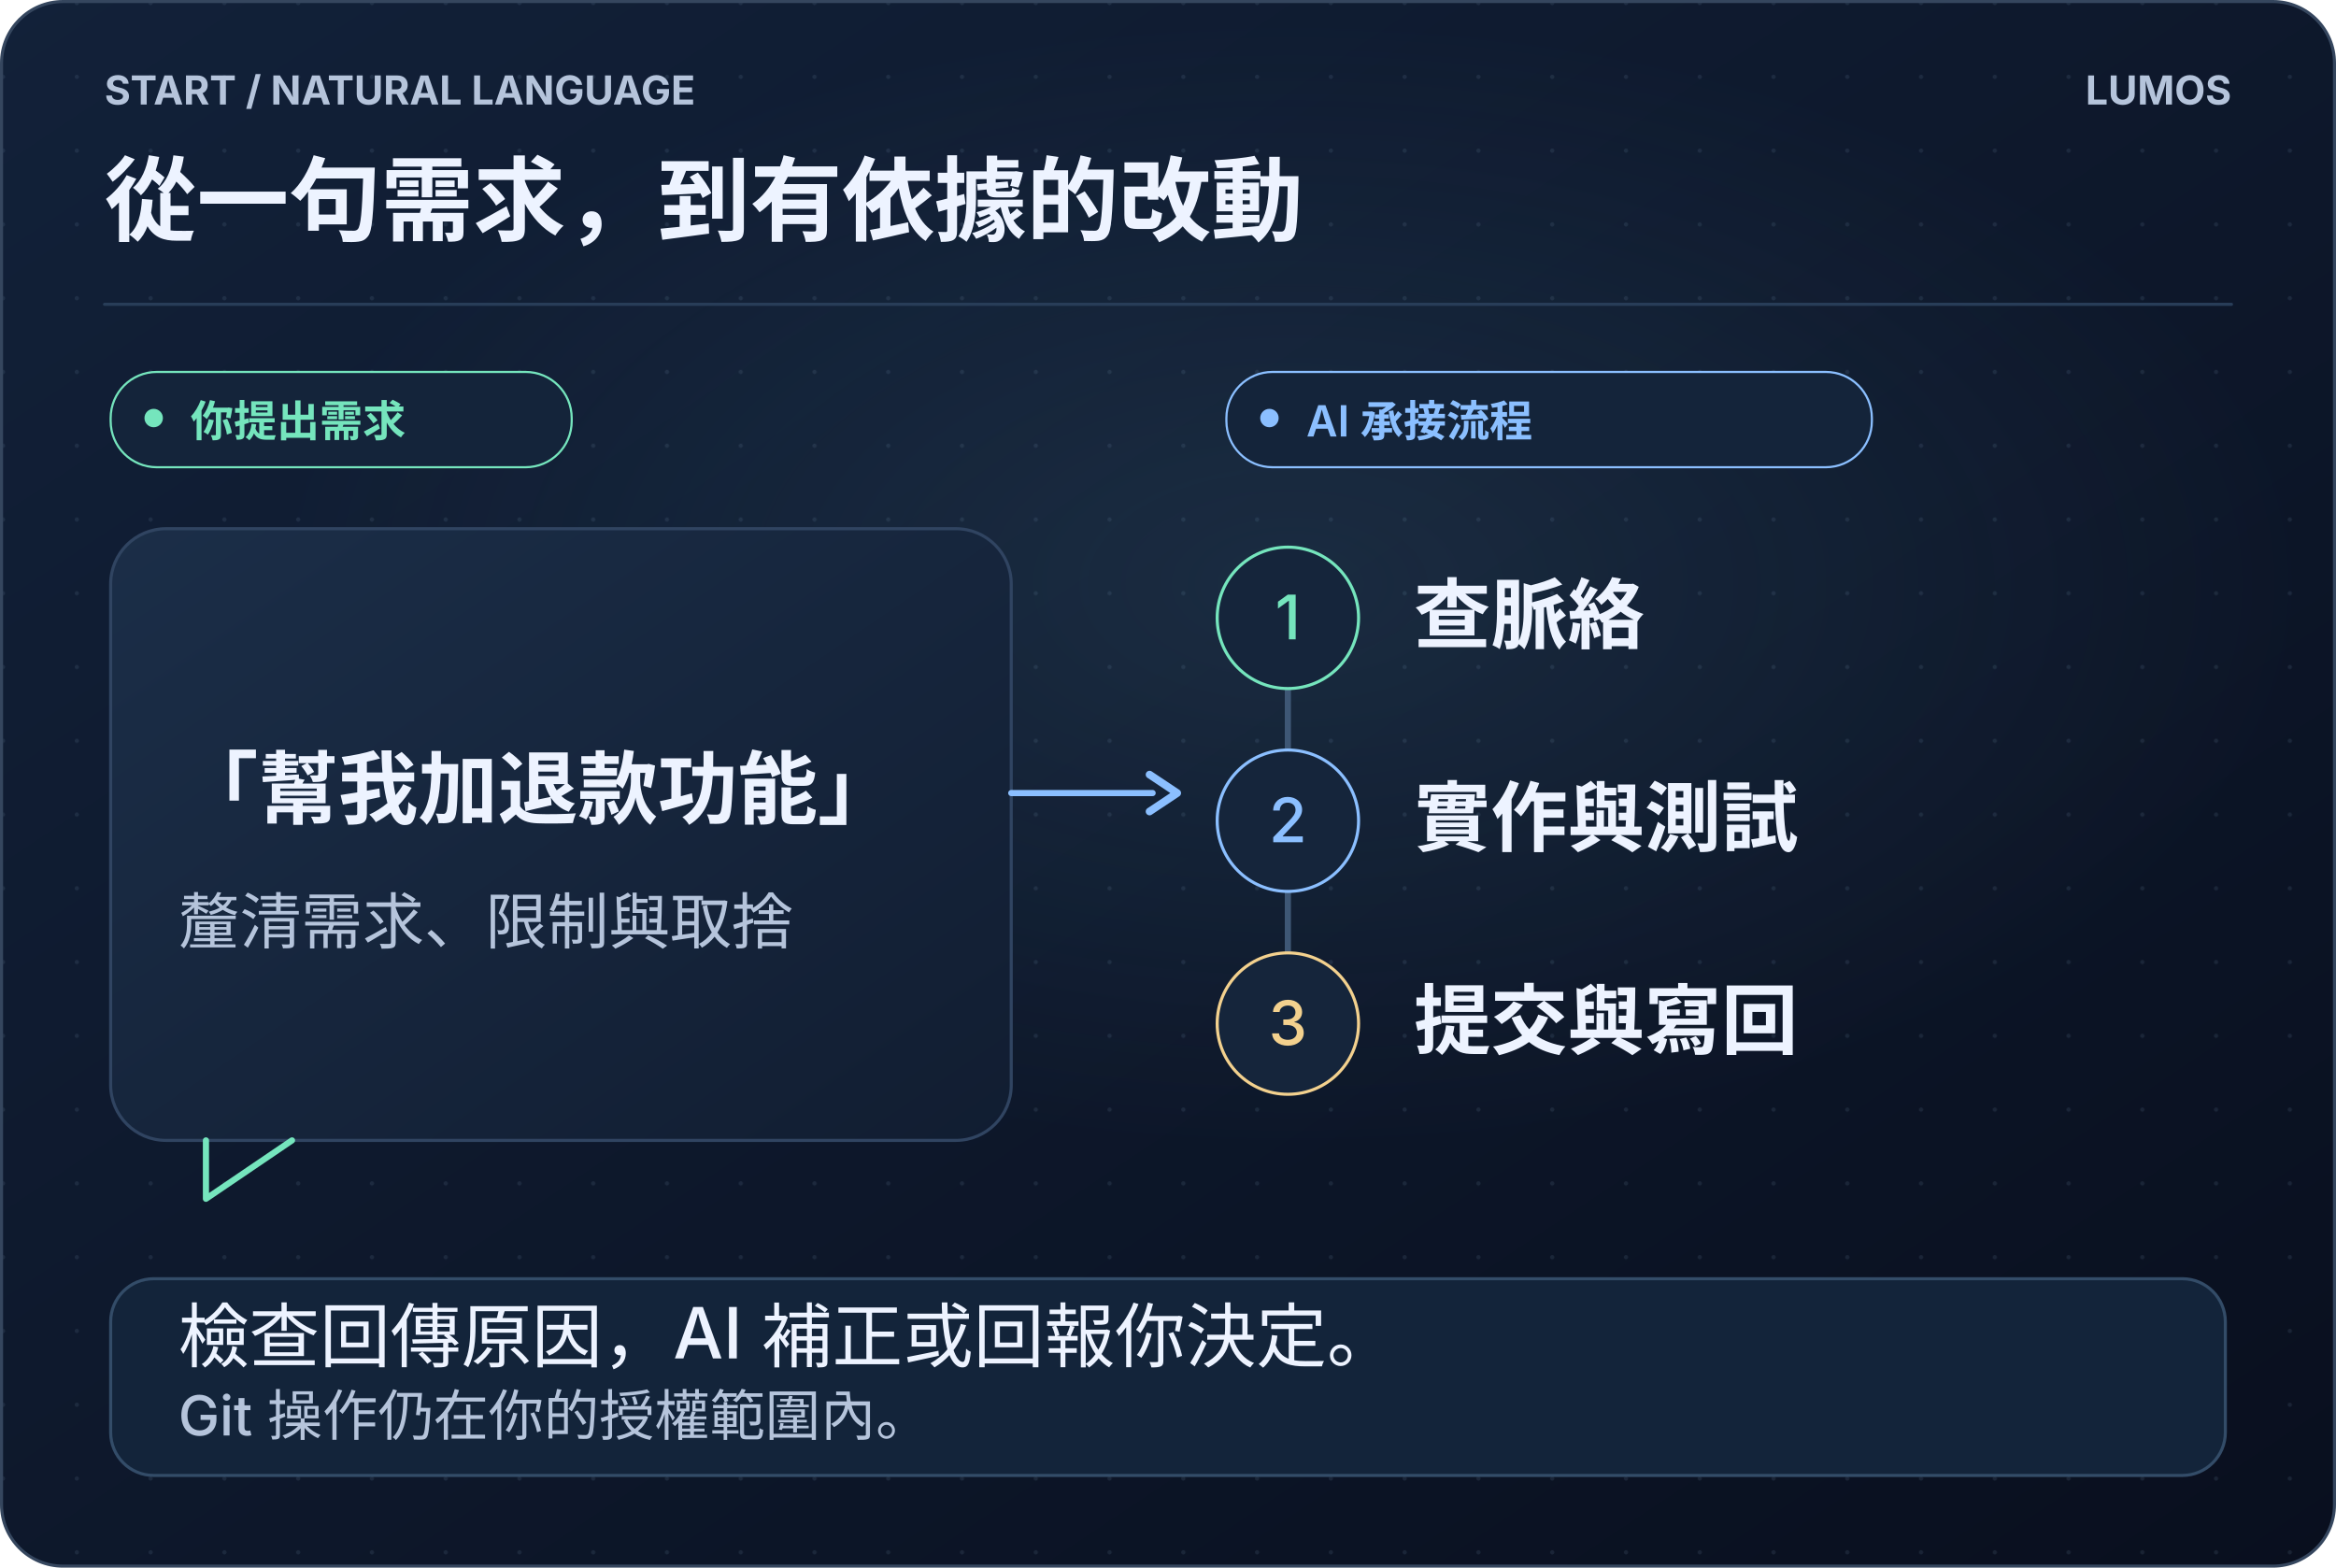
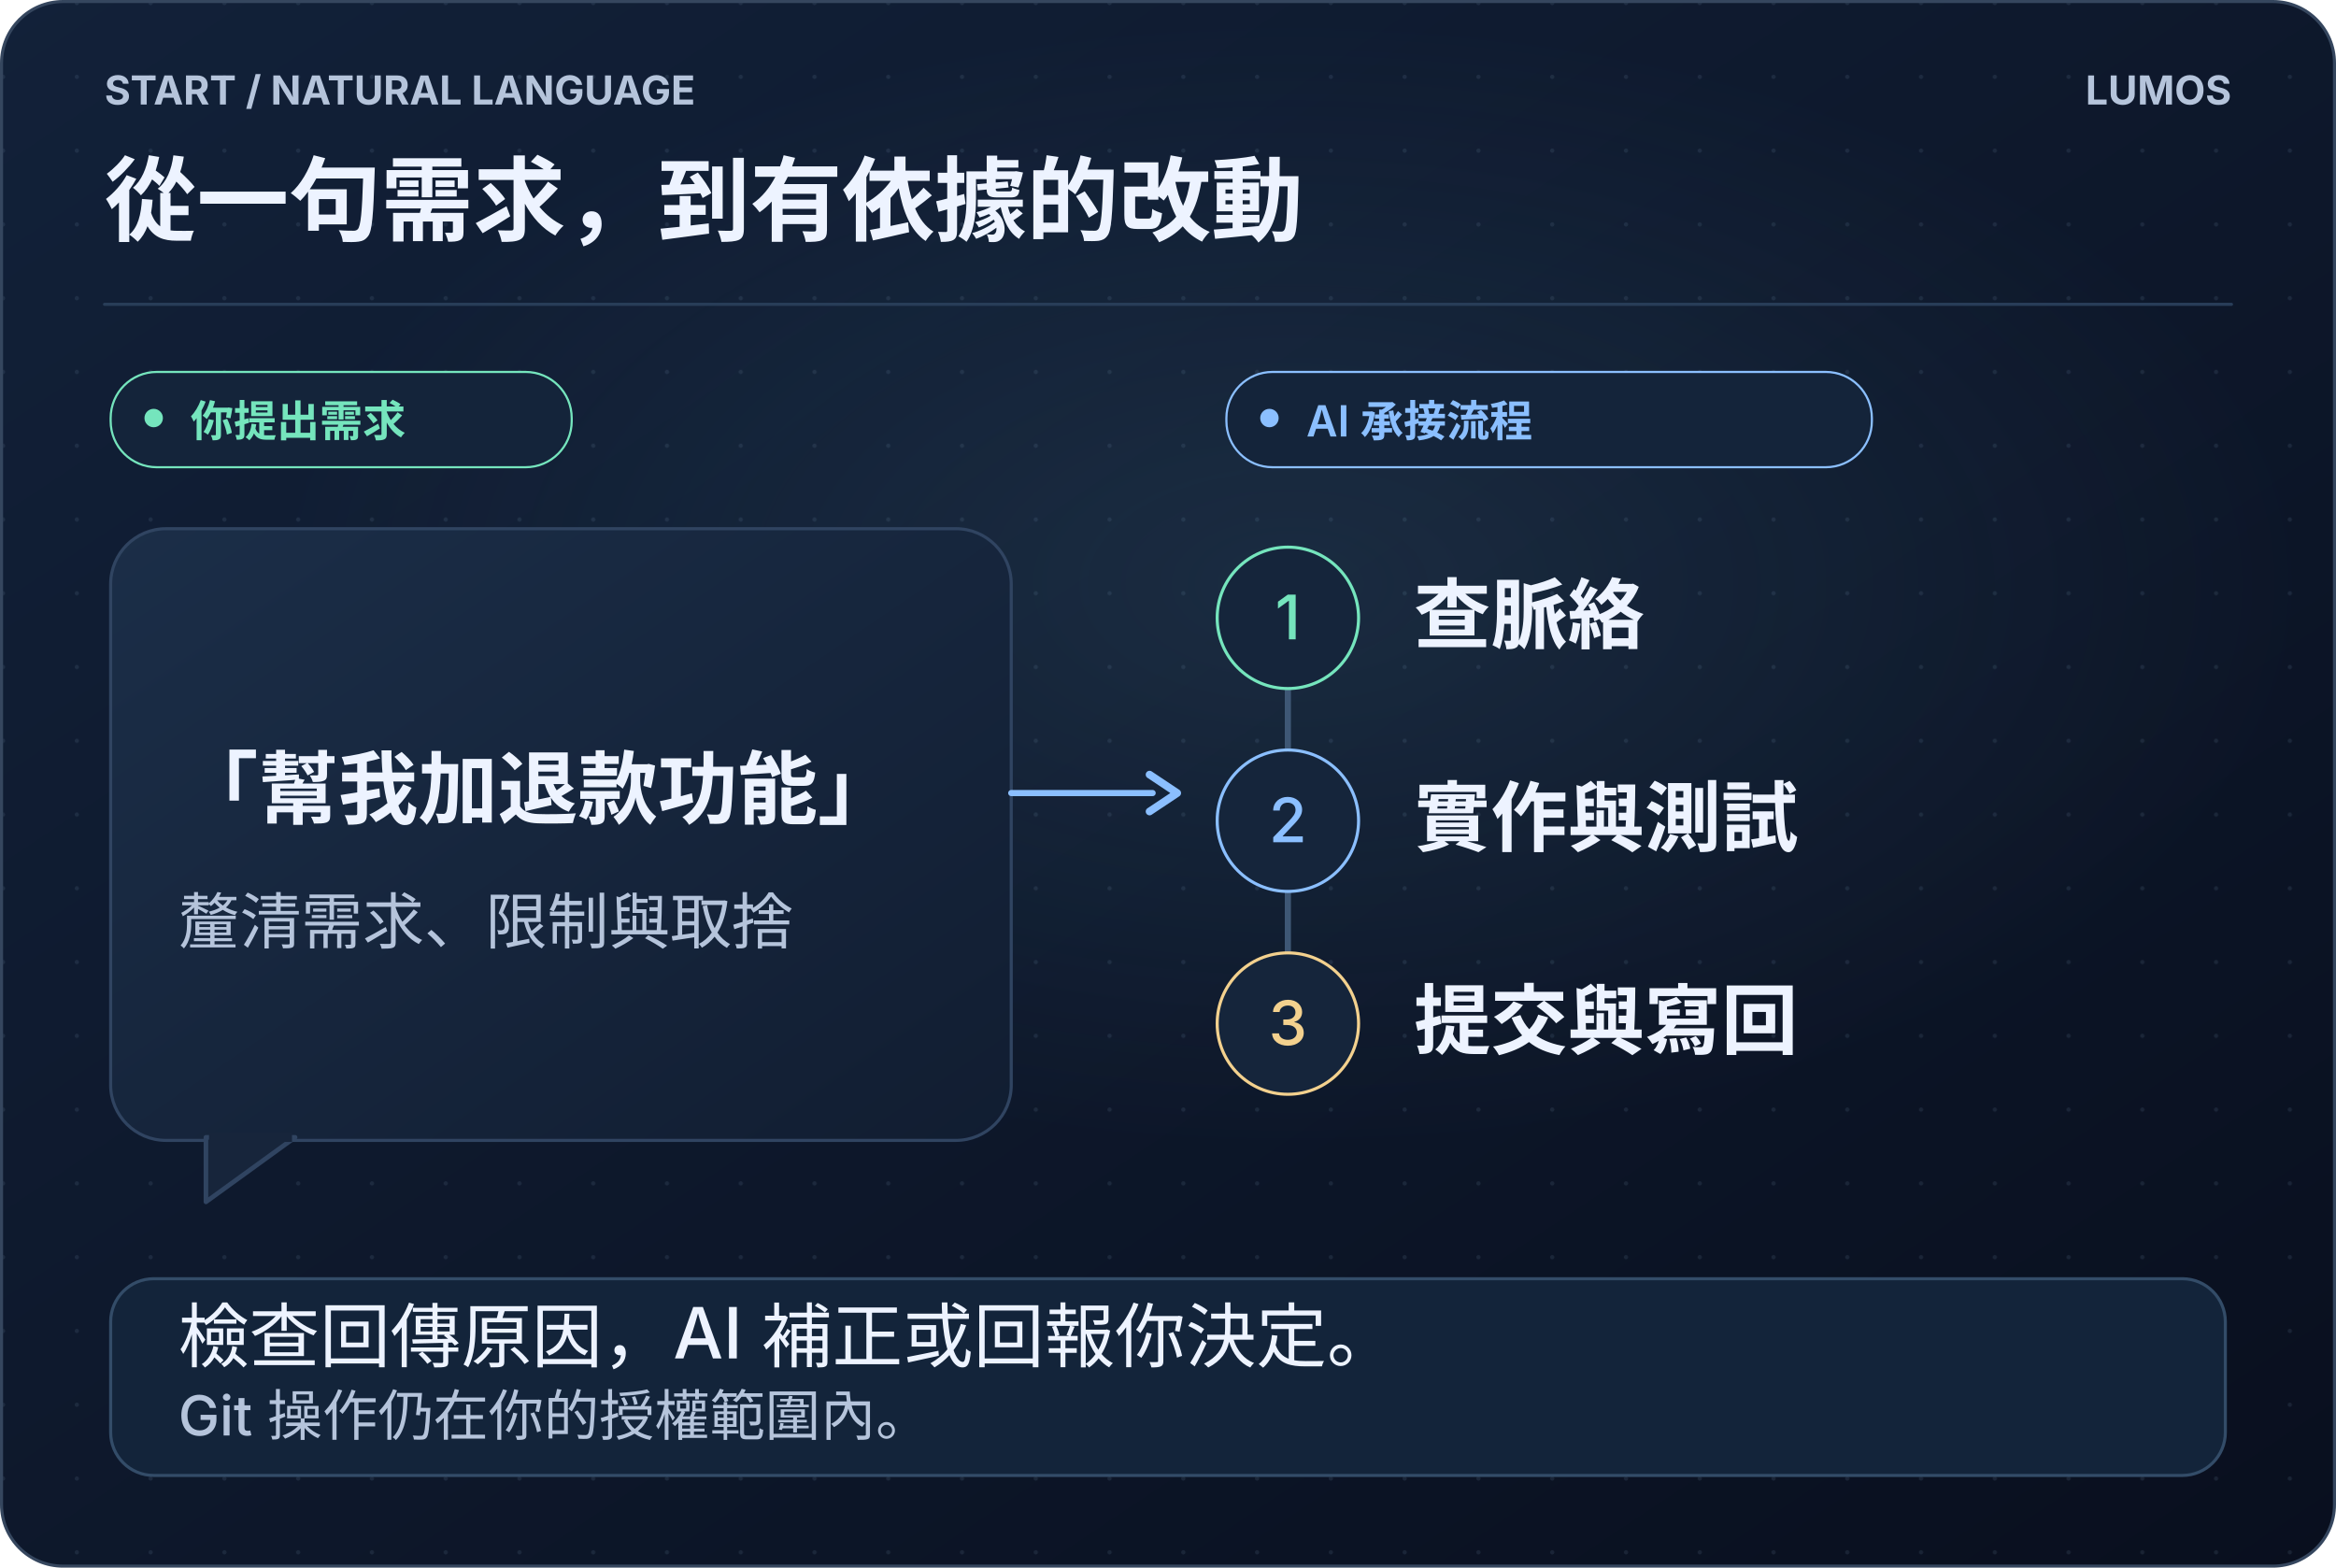
<svg xmlns="http://www.w3.org/2000/svg" width="760" height="510" viewBox="0 0 760 510" role="img" aria-labelledby="title desc">
  <defs>
    <linearGradient id="bg" x1="0" y1="0" x2="1" y2="1">
      <stop stop-color="#122139" />
      <stop offset="1" stop-color="#090f1e" />
    </linearGradient>
    <linearGradient id="panel" x1="0" y1="0" x2="1" y2="1">
      <stop stop-color="#1b2e48" />
      <stop offset="1" stop-color="#111d31" />
    </linearGradient>
    <radialGradient id="halo">
      <stop stop-color="#73b8d7" stop-opacity=".12" />
      <stop offset="1" stop-color="#73b8d7" stop-opacity="0" />
    </radialGradient>
    <pattern id="grid" width="24" height="24" patternUnits="userSpaceOnUse">
      <circle cx="1" cy="1" r=".7" fill="#718da9" opacity=".15" />
    </pattern>
  </defs>
  <rect x=".5" y=".5" width="759" height="509" rx="20" fill="url(#bg)" stroke="#35465e" />
  <rect x="1" y="1" width="758" height="508" rx="20" fill="url(#grid)" />
  <ellipse cx="420" cy="190" rx="335" ry="185" fill="url(#halo)" />
  <g font-family="Inter, 'PingFang TC', 'Noto Sans TC', 'Microsoft JhengHei', system-ui, sans-serif">
    <text x="34" y="34" font-size="13" fill="#b5c4db" text-anchor="start" font-weight="650">START / NATURAL LANGUAGE</text>
    <text x="34" y="76" font-size="30" fill="#edf3ff" text-anchor="start" font-weight="650">從一句需求，到有依據的改動</text>
    <path d="M34 99H726" fill="none" stroke="#283d58" stroke-width="1" stroke-linecap="round" stroke-linejoin="round" />
    <text x="726" y="34" font-size="13" fill="#b5c4db" text-anchor="end" font-weight="650">LUMOS</text>
    <rect x="36" y="121" width="150" height="31" rx="15" fill="#14243a" stroke="#75e5bd" stroke-width="0.7" />
    <circle cx="50" cy="136" r="3" fill="#75e5bd" stroke="none" stroke-width="1" />
    <text x="62" y="142" font-size="14" fill="#75e5bd" text-anchor="start" font-weight="600">你提出需求</text>
    <rect x="36" y="172" width="293" height="199" rx="18" fill="url(#panel)" stroke="#304461" stroke-width="1" />
-     <path d="M67 371v19l28-19" fill="none" stroke="#75e5bd" stroke-width="2" stroke-linecap="round" stroke-linejoin="round" />
+     <path d="M67 370V391L96 370Z" fill="#17253b" stroke="#304461" stroke-width="1.5" stroke-linejoin="round" />
+     <path d="M68 370H95" stroke="#17253b" stroke-width="3" />
    <text x="58" y="266" font-size="26" fill="#edf3ff" text-anchor="start" font-weight="600">「幫我加退款功能」</text>
    <text x="58" y="307" font-size="20" fill="#b5c4db" text-anchor="start" font-weight="450">釐清需求、限制與取捨</text>
    <path d="M329 258H375" fill="none" stroke="#8bbfff" stroke-width="2" stroke-linecap="round" stroke-linejoin="round" />
    <polyline points="374,252 383,258 374,264" fill="none" stroke="#8bbfff" stroke-width="2.5" stroke-linecap="round" stroke-linejoin="round" />
    <rect x="399" y="121" width="210" height="31" rx="15" fill="#14243a" stroke="#8bbfff" stroke-width="0.7" />
    <circle cx="413" cy="136" r="3" fill="#8bbfff" stroke="none" stroke-width="1" />
    <text x="425" y="142" font-size="14" fill="#8bbfff" text-anchor="start" font-weight="600">AI 承接流程</text>
    <path d="M419 207V338" fill="none" stroke="#3e5775" stroke-width="2" stroke-linecap="round" stroke-linejoin="round" />
    <circle cx="419" cy="201" r="23" fill="#15253b" stroke="#75e5bd" stroke-width="1" />
    <text x="419" y="208" font-size="20" fill="#75e5bd" text-anchor="middle" font-weight="550">1</text>
    <text x="460" y="209" font-size="25" fill="#edf3ff" text-anchor="start" font-weight="550">查脈絡</text>
    <circle cx="419" cy="267" r="23" fill="#15253b" stroke="#8bbfff" stroke-width="1" />
    <text x="419" y="274" font-size="20" fill="#8bbfff" text-anchor="middle" font-weight="550">2</text>
    <text x="460" y="275" font-size="25" fill="#edf3ff" text-anchor="start" font-weight="550">實作與測試</text>
    <circle cx="419" cy="333" r="23" fill="#15253b" stroke="#f3d18e" stroke-width="1" />
    <text x="419" y="340" font-size="20" fill="#f3d18e" text-anchor="middle" font-weight="550">3</text>
    <text x="460" y="341" font-size="25" fill="#edf3ff" text-anchor="start" font-weight="550">提交與寫回</text>
    <rect x="36" y="416" width="688" height="64" rx="14" fill="#13243a" stroke="#334c68" stroke-width="1" />
    <text x="58" y="443" font-size="23" fill="#edf3ff" text-anchor="start" font-weight="450">檢查回傳原因，AI 補正或回報你決定。</text>
    <text x="58" y="467" font-size="18" fill="#b5c4db" text-anchor="start" font-weight="450">Git 操作仍在你的授權範圍內。</text>
  </g>
</svg>
